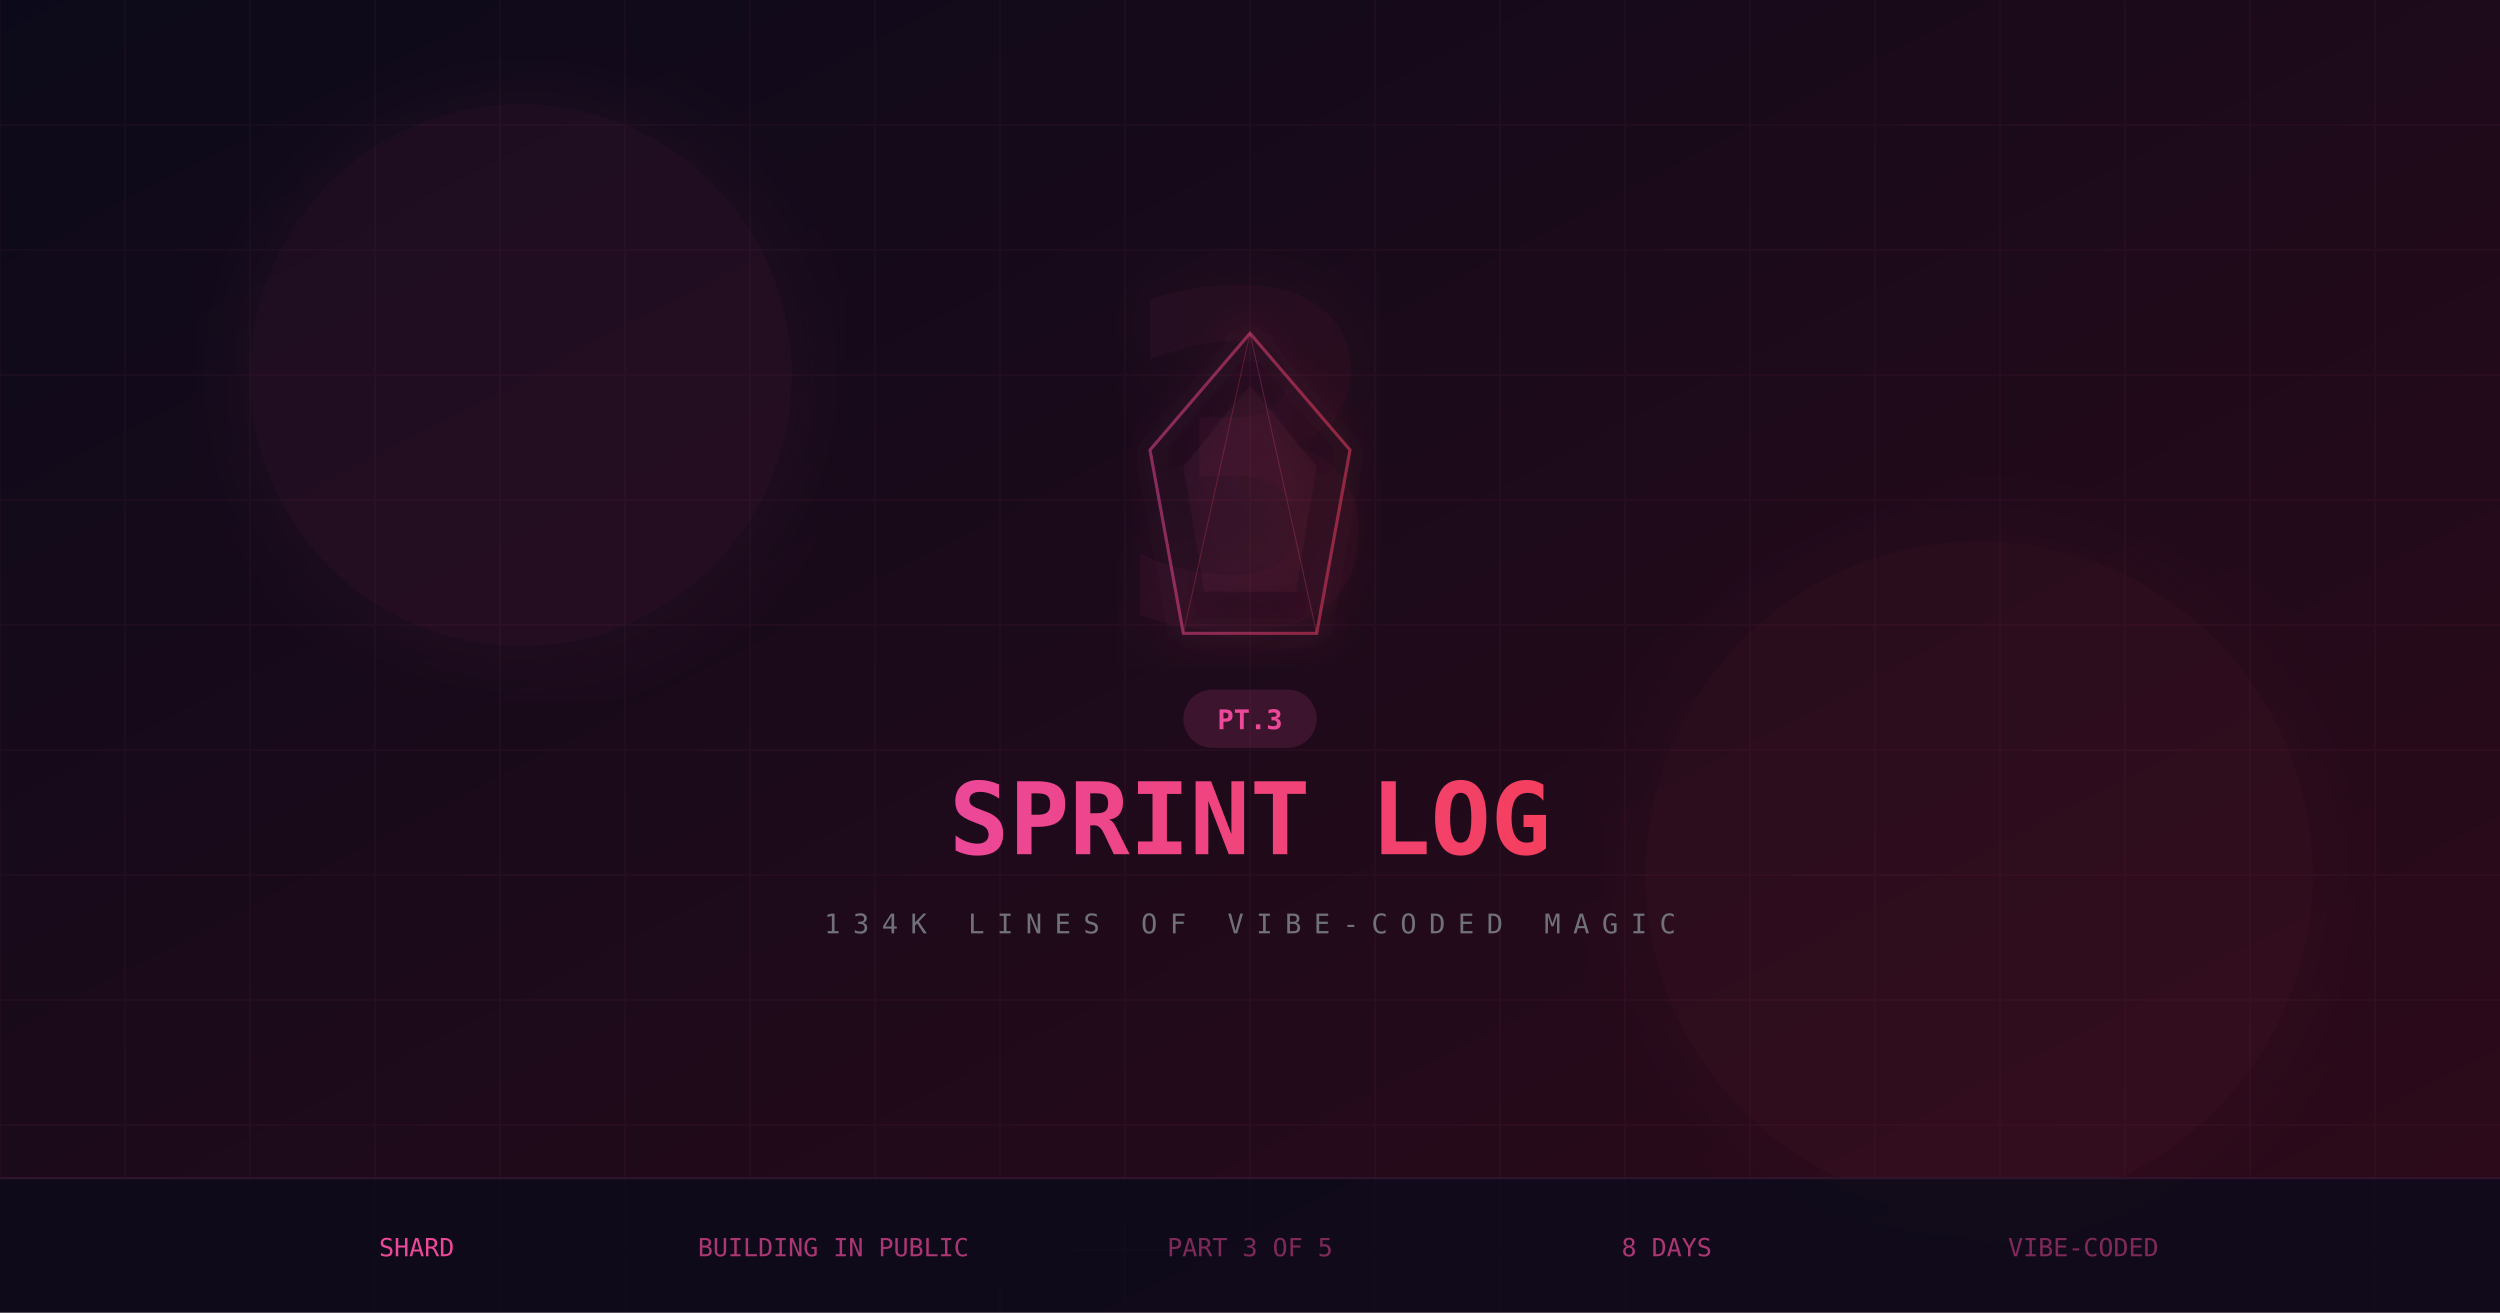
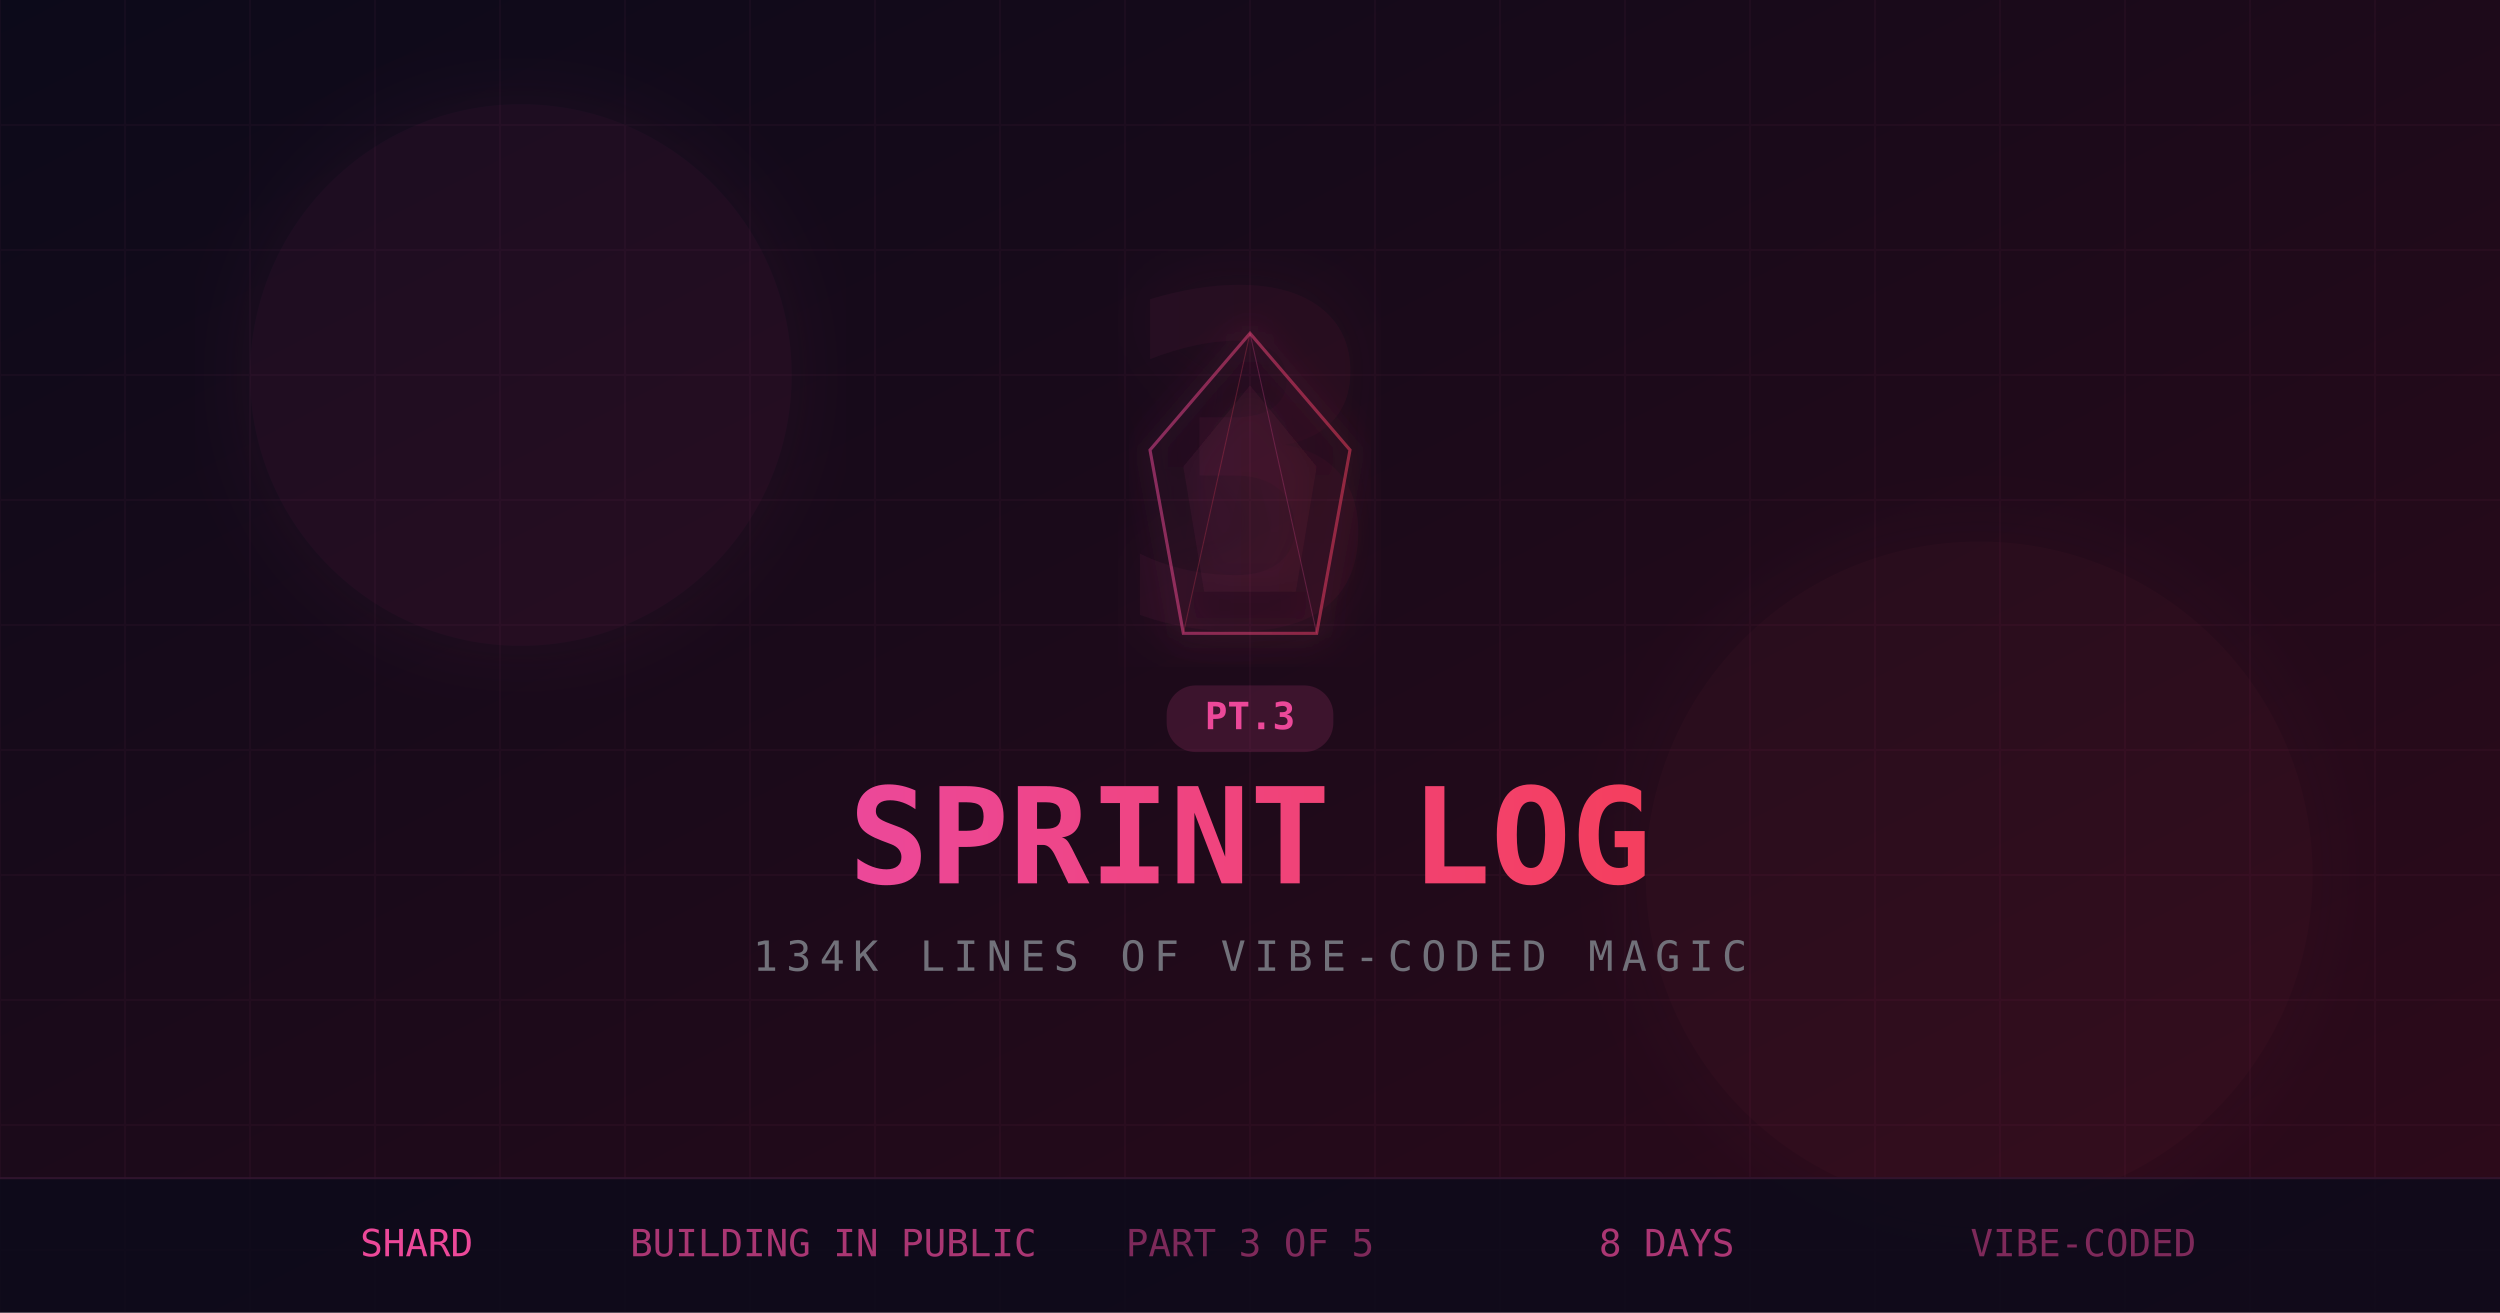
<svg xmlns="http://www.w3.org/2000/svg" width="1200" height="630" viewBox="0 0 1200 630">
  <defs>
    <linearGradient id="bg" x1="0%" y1="0%" x2="100%" y2="100%">
      <stop offset="0%" style="stop-color:#0c0a1a;stop-opacity:1" />
      <stop offset="100%" style="stop-color:#2e0a1a;stop-opacity:1" />
    </linearGradient>
    <linearGradient id="accent" x1="0%" y1="0%" x2="100%" y2="0%">
      <stop offset="0%" style="stop-color:#ec4899;stop-opacity:1" />
      <stop offset="100%" style="stop-color:#f43f5e;stop-opacity:1" />
    </linearGradient>
    <filter id="glow">
      <feGaussianBlur stdDeviation="20" result="coloredBlur" />
      <feMerge>
        <feMergeNode in="coloredBlur" />
        <feMergeNode in="SourceGraphic" />
      </feMerge>
    </filter>
    <filter id="glow-sm">
      <feGaussianBlur stdDeviation="8" result="coloredBlur" />
      <feMerge>
        <feMergeNode in="coloredBlur" />
        <feMergeNode in="SourceGraphic" />
      </feMerge>
    </filter>
  </defs>
  <rect width="1200" height="630" fill="url(#bg)" />
  <g opacity="0.04" stroke="#ec4899" stroke-width="1">
    <line x1="0" y1="0" x2="0" y2="630" />
    <line x1="60" y1="0" x2="60" y2="630" />
    <line x1="120" y1="0" x2="120" y2="630" />
    <line x1="180" y1="0" x2="180" y2="630" />
    <line x1="240" y1="0" x2="240" y2="630" />
    <line x1="300" y1="0" x2="300" y2="630" />
    <line x1="360" y1="0" x2="360" y2="630" />
    <line x1="420" y1="0" x2="420" y2="630" />
    <line x1="480" y1="0" x2="480" y2="630" />
    <line x1="540" y1="0" x2="540" y2="630" />
    <line x1="600" y1="0" x2="600" y2="630" />
    <line x1="660" y1="0" x2="660" y2="630" />
    <line x1="720" y1="0" x2="720" y2="630" />
    <line x1="780" y1="0" x2="780" y2="630" />
    <line x1="840" y1="0" x2="840" y2="630" />
    <line x1="900" y1="0" x2="900" y2="630" />
    <line x1="960" y1="0" x2="960" y2="630" />
    <line x1="1020" y1="0" x2="1020" y2="630" />
    <line x1="1080" y1="0" x2="1080" y2="630" />
    <line x1="1140" y1="0" x2="1140" y2="630" />
    <line x1="0" y1="60" x2="1200" y2="60" />
    <line x1="0" y1="120" x2="1200" y2="120" />
    <line x1="0" y1="180" x2="1200" y2="180" />
    <line x1="0" y1="240" x2="1200" y2="240" />
    <line x1="0" y1="300" x2="1200" y2="300" />
    <line x1="0" y1="360" x2="1200" y2="360" />
    <line x1="0" y1="420" x2="1200" y2="420" />
    <line x1="0" y1="480" x2="1200" y2="480" />
    <line x1="0" y1="540" x2="1200" y2="540" />
    <line x1="0" y1="600" x2="1200" y2="600" />
  </g>
  <circle cx="250" cy="180" r="130" fill="#ec4899" opacity="0.06" filter="url(#glow)" />
  <circle cx="950" cy="420" r="160" fill="#f43f5e" opacity="0.05" filter="url(#glow)" />
  <text x="600" y="300" text-anchor="middle" font-family="monospace" font-size="220" font-weight="900" fill="url(#accent)" opacity="0.07" filter="url(#glow)">3</text>
  <g transform="translate(600,240)" filter="url(#glow-sm)">
    <polygon points="0,-80 48,-24 32,64 -32,64 -48,-24" fill="none" stroke="url(#accent)" stroke-width="1.5" opacity="0.5" />
    <polygon points="0,-55 32,-16 22,44 -22,44 -32,-16" fill="url(#accent)" opacity="0.06" />
    <line x1="0" y1="-80" x2="32" y2="64" stroke="#ec4899" stroke-width="0.5" opacity="0.25" />
    <line x1="0" y1="-80" x2="-32" y2="64" stroke="#f43f5e" stroke-width="0.5" opacity="0.25" />
  </g>
  <g transform="translate(600,345)">
-     <rect x="-32" y="-14" width="64" height="28" rx="14" fill="#ec4899" opacity="0.15" />
-     <text x="0" y="5" text-anchor="middle" font-family="monospace" font-size="13" font-weight="700" fill="#ec4899">PT.3</text>
+     <rect x="-40" y="-16" width="80" height="32" rx="14" fill="#ec4899" opacity="0.15" />
+     <text x="0" y="5" text-anchor="middle" font-family="monospace" font-size="18" font-weight="700" fill="#ec4899">PT.3</text>
  </g>
-   <text x="600" y="410" text-anchor="middle" font-family="monospace" font-size="48" font-weight="800" fill="url(#accent)">SPRINT LOG</text>
-   <text x="600" y="448" text-anchor="middle" font-family="monospace" font-size="13" fill="#71717a" letter-spacing="6">134K LINES OF VIBE-CODED MAGIC</text>
+   <text x="600" y="424" text-anchor="middle" font-family="monospace" font-size="64" font-weight="800" fill="url(#accent)">SPRINT LOG</text>
+   <text x="600" y="466" text-anchor="middle" font-family="monospace" font-size="20" fill="#71717a" letter-spacing="4">134K LINES OF VIBE-CODED MAGIC</text>
  <g transform="translate(0,565)">
    <rect width="1200" height="65" fill="#0c0a1a" opacity="0.85" />
    <rect width="1200" height="1" fill="#ec4899" opacity="0.15" />
-     <text x="200" y="38" text-anchor="middle" font-family="monospace" font-size="12" fill="#ec4899">SHARD</text>
-     <text x="400" y="38" text-anchor="middle" font-family="monospace" font-size="12" fill="#ec4899" opacity="0.7">BUILDING IN PUBLIC</text>
-     <text x="600" y="38" text-anchor="middle" font-family="monospace" font-size="12" fill="#ec4899" opacity="0.5">PART 3 OF 5</text>
-     <text x="800" y="38" text-anchor="middle" font-family="monospace" font-size="12" fill="#ec4899" opacity="0.7">8 DAYS</text>
-     <text x="1000" y="38" text-anchor="middle" font-family="monospace" font-size="12" fill="#ec4899" opacity="0.5">VIBE-CODED</text>
+     <text x="200" y="38" text-anchor="middle" font-family="monospace" font-size="18" fill="#ec4899">SHARD</text>
+     <text x="400" y="38" text-anchor="middle" font-family="monospace" font-size="18" fill="#ec4899" opacity="0.7">BUILDING IN PUBLIC</text>
+     <text x="600" y="38" text-anchor="middle" font-family="monospace" font-size="18" fill="#ec4899" opacity="0.5">PART 3 OF 5</text>
+     <text x="800" y="38" text-anchor="middle" font-family="monospace" font-size="18" fill="#ec4899" opacity="0.7">8 DAYS</text>
+     <text x="1000" y="38" text-anchor="middle" font-family="monospace" font-size="18" fill="#ec4899" opacity="0.5">VIBE-CODED</text>
  </g>
</svg>
